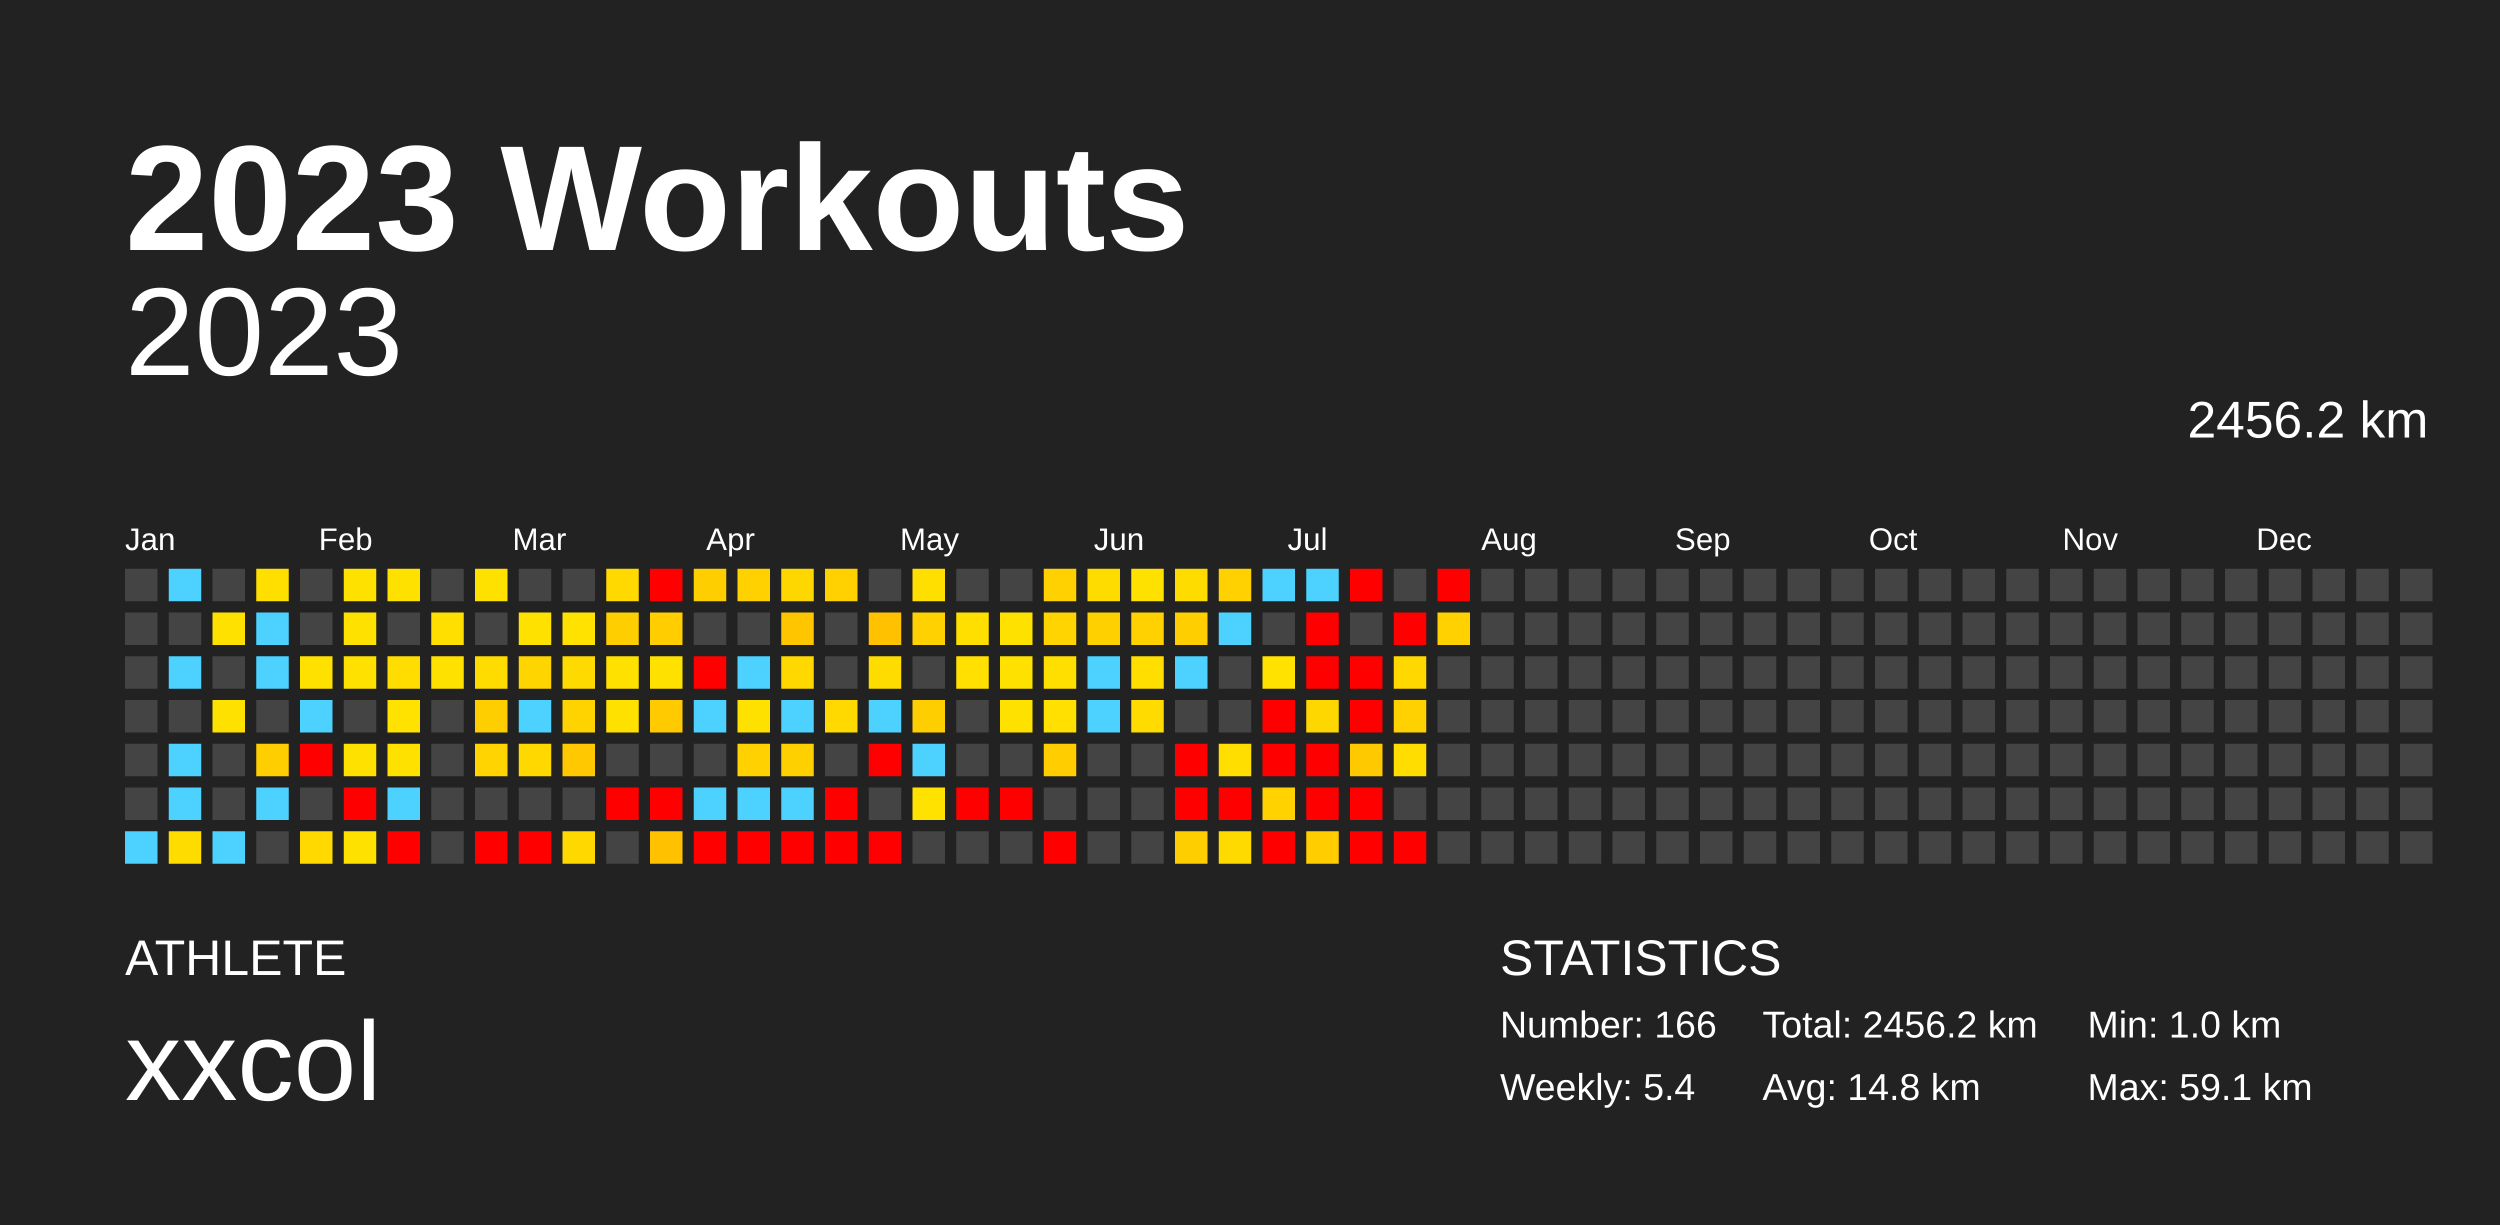
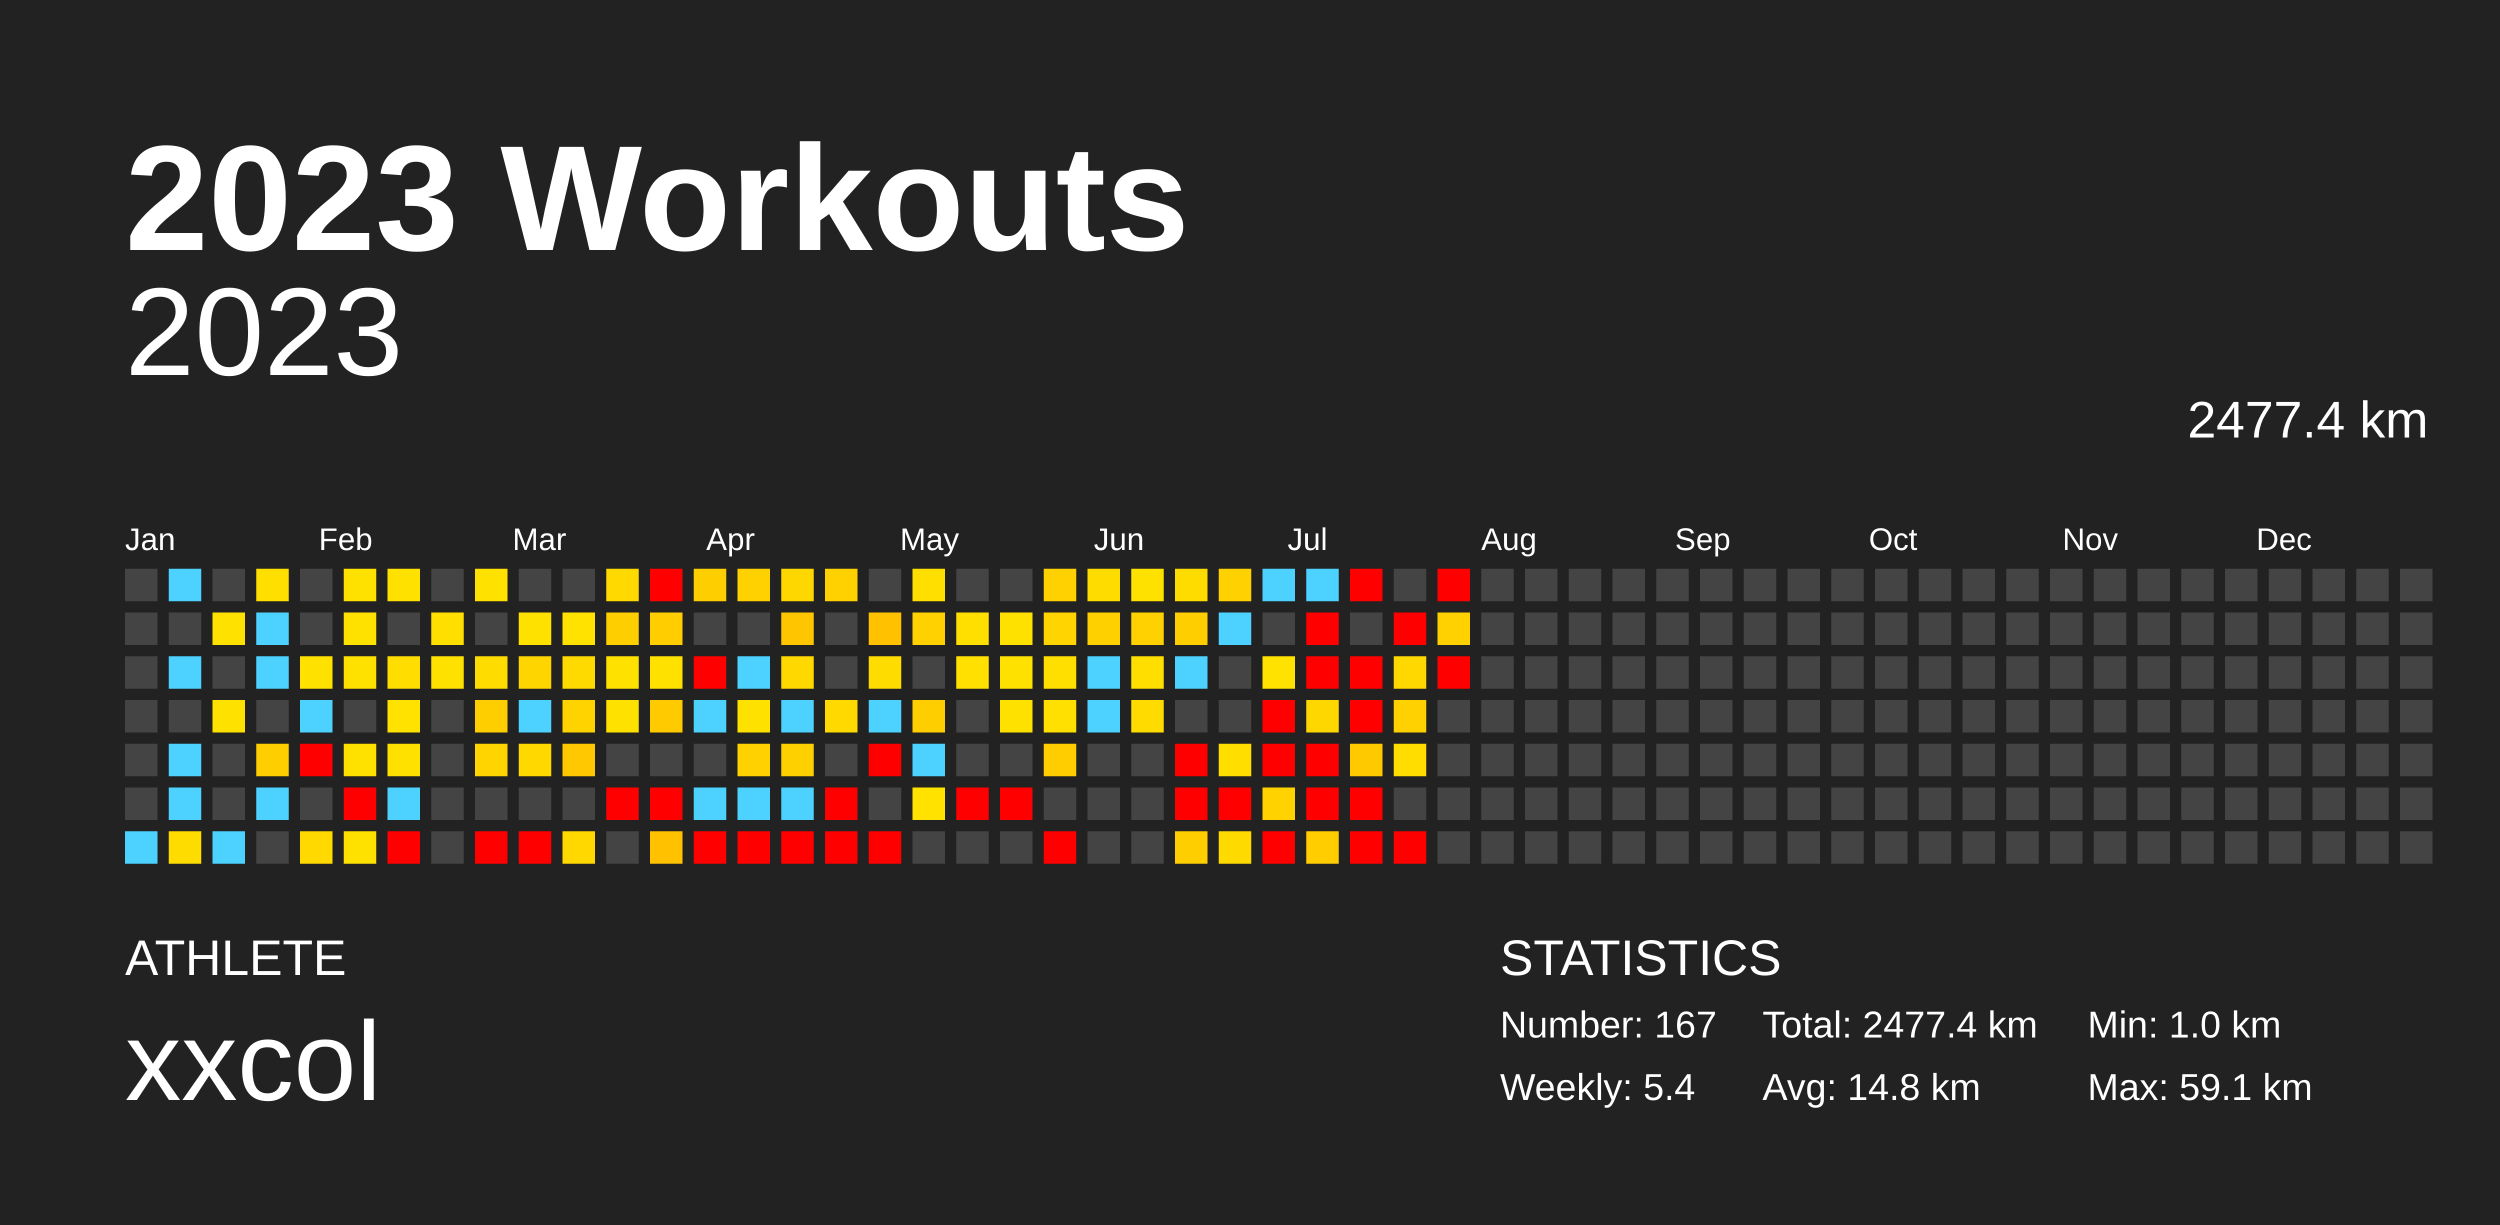
<svg xmlns="http://www.w3.org/2000/svg" baseProfile="full" height="98mm" version="1.1" viewBox="0,0,200,98" width="200mm">
  <defs />
  <rect fill="#222222" height="98" width="200" x="0" y="0" />
  <text fill="#FFFFFF" style="font-size:12px; font-family:Arial; font-weight:bold;" x="10" y="20">2023 Workouts</text>
  <text fill="#FFFFFF" style="font-size:4px; font-family:Arial" x="10" y="78">ATHLETE</text>
  <text fill="#FFFFFF" style="font-size:9px; font-family:Arial" x="10" y="88">xxcol</text>
  <text fill="#FFFFFF" style="font-size:4px; font-family:Arial" x="120" y="78">STATISTICS</text>
-   <text fill="#FFFFFF" style="font-size:3px; font-family:Arial" x="120" y="83">Number: 166</text>
+   <text fill="#FFFFFF" style="font-size:3px; font-family:Arial" x="120" y="83">Number: 167</text>
  <text fill="#FFFFFF" style="font-size:3px; font-family:Arial" x="120" y="88">Weekly: 5.4</text>
-   <text fill="#FFFFFF" style="font-size:3px; font-family:Arial" x="141" y="83">Total: 2456.2 km</text>
+   <text fill="#FFFFFF" style="font-size:3px; font-family:Arial" x="141" y="83">Total: 2477.4 km</text>
  <text fill="#FFFFFF" style="font-size:3px; font-family:Arial" x="141" y="88">Avg: 14.8 km</text>
  <text fill="#FFFFFF" style="font-size:3px; font-family:Arial" x="167" y="83">Min: 1.0 km</text>
  <text fill="#FFFFFF" style="font-size:3px; font-family:Arial" x="167" y="88">Max: 59.1 km</text>
  <text alignment-baseline="hanging" fill="#FFFFFF" style="font-size:10.0px; font-family:Arial;" x="10" y="30">2023</text>
-   <text alignment-baseline="hanging" fill="#FFFFFF" style="font-size:4.125px; font-family:Arial;" x="175" y="35">2456.2 km</text>
+   <text alignment-baseline="hanging" fill="#FFFFFF" style="font-size:4.125px; font-family:Arial;" x="175" y="35">2477.4 km</text>
  <text fill="#FFFFFF" style="font-size:2.5px; font-family:Arial" x="10.0" y="44">Jan</text>
  <text fill="#FFFFFF" style="font-size:2.5px; font-family:Arial" x="25.5" y="44">Feb</text>
  <text fill="#FFFFFF" style="font-size:2.5px; font-family:Arial" x="41.0" y="44">Mar</text>
  <text fill="#FFFFFF" style="font-size:2.5px; font-family:Arial" x="56.5" y="44">Apr</text>
  <text fill="#FFFFFF" style="font-size:2.5px; font-family:Arial" x="72.0" y="44">May</text>
  <text fill="#FFFFFF" style="font-size:2.5px; font-family:Arial" x="87.5" y="44">Jun</text>
  <text fill="#FFFFFF" style="font-size:2.5px; font-family:Arial" x="103.0" y="44">Jul</text>
  <text fill="#FFFFFF" style="font-size:2.5px; font-family:Arial" x="118.5" y="44">Aug</text>
  <text fill="#FFFFFF" style="font-size:2.5px; font-family:Arial" x="134.0" y="44">Sep</text>
  <text fill="#FFFFFF" style="font-size:2.5px; font-family:Arial" x="149.5" y="44">Oct</text>
  <text fill="#FFFFFF" style="font-size:2.5px; font-family:Arial" x="165.0" y="44">Nov</text>
  <text fill="#FFFFFF" style="font-size:2.5px; font-family:Arial" x="180.5" y="44">Dec</text>
  <rect fill="#444444" height="2.6" width="2.6" x="10.0" y="45.5" />
  <rect fill="#444444" height="2.6" width="2.6" x="10.0" y="49.0" />
  <rect fill="#444444" height="2.6" width="2.6" x="10.0" y="52.5" />
  <rect fill="#444444" height="2.6" width="2.6" x="10.0" y="56.0" />
  <rect fill="#444444" height="2.6" width="2.6" x="10.0" y="59.5" />
  <rect fill="#444444" height="2.6" width="2.6" x="10.0" y="63.0" />
  <rect fill="#4dd2ff" height="2.6" width="2.6" x="10.0" y="66.5" />
  <rect fill="#4dd2ff" height="2.6" width="2.6" x="13.5" y="45.5" />
  <rect fill="#444444" height="2.6" width="2.6" x="13.5" y="49.0" />
  <rect fill="#4dd2ff" height="2.6" width="2.6" x="13.5" y="52.5" />
  <rect fill="#444444" height="2.6" width="2.6" x="13.5" y="56.0" />
  <rect fill="#4dd2ff" height="2.6" width="2.6" x="13.5" y="59.5" />
  <rect fill="#4dd2ff" height="2.6" width="2.6" x="13.5" y="63.0" />
  <rect fill="#ffdc00" height="2.6" width="2.6" x="13.5" y="66.5" />
  <rect fill="#444444" height="2.6" width="2.6" x="17.0" y="45.5" />
  <rect fill="#ffe100" height="2.6" width="2.6" x="17.0" y="49.0" />
  <rect fill="#444444" height="2.6" width="2.6" x="17.0" y="52.5" />
  <rect fill="#ffe100" height="2.6" width="2.6" x="17.0" y="56.0" />
  <rect fill="#444444" height="2.6" width="2.6" x="17.0" y="59.5" />
  <rect fill="#444444" height="2.6" width="2.6" x="17.0" y="63.0" />
  <rect fill="#4dd2ff" height="2.6" width="2.6" x="17.0" y="66.5" />
  <rect fill="#ffdf00" height="2.6" width="2.6" x="20.5" y="45.5" />
  <rect fill="#4dd2ff" height="2.6" width="2.6" x="20.5" y="49.0" />
  <rect fill="#4dd2ff" height="2.6" width="2.6" x="20.5" y="52.5" />
  <rect fill="#444444" height="2.6" width="2.6" x="20.5" y="56.0" />
  <rect fill="#ffce00" height="2.6" width="2.6" x="20.5" y="59.5" />
  <rect fill="#4dd2ff" height="2.6" width="2.6" x="20.5" y="63.0" />
  <rect fill="#444444" height="2.6" width="2.6" x="20.5" y="66.5" />
  <rect fill="#444444" height="2.6" width="2.6" x="24.0" y="45.5" />
  <rect fill="#444444" height="2.6" width="2.6" x="24.0" y="49.0" />
  <rect fill="#ffe100" height="2.6" width="2.6" x="24.0" y="52.5" />
  <rect fill="#4dd2ff" height="2.6" width="2.6" x="24.0" y="56.0" />
  <rect fill="red" height="2.6" width="2.6" x="24.0" y="59.5" />
  <rect fill="#444444" height="2.6" width="2.6" x="24.0" y="63.0" />
  <rect fill="#ffd900" height="2.6" width="2.6" x="24.0" y="66.5" />
  <rect fill="#ffe100" height="2.6" width="2.6" x="27.5" y="45.5" />
  <rect fill="#ffe100" height="2.6" width="2.6" x="27.5" y="49.0" />
  <rect fill="#ffe100" height="2.6" width="2.6" x="27.5" y="52.5" />
  <rect fill="#444444" height="2.6" width="2.6" x="27.5" y="56.0" />
  <rect fill="#ffe100" height="2.6" width="2.6" x="27.5" y="59.5" />
  <rect fill="red" height="2.6" width="2.6" x="27.5" y="63.0" />
  <rect fill="#ffe100" height="2.6" width="2.6" x="27.5" y="66.5" />
  <rect fill="#ffe100" height="2.6" width="2.6" x="31.0" y="45.5" />
  <rect fill="#444444" height="2.6" width="2.6" x="31.0" y="49.0" />
  <rect fill="#ffdd00" height="2.6" width="2.6" x="31.0" y="52.5" />
  <rect fill="#ffe200" height="2.6" width="2.6" x="31.0" y="56.0" />
  <rect fill="#ffe100" height="2.6" width="2.6" x="31.0" y="59.5" />
  <rect fill="#4dd2ff" height="2.6" width="2.6" x="31.0" y="63.0" />
  <rect fill="red" height="2.6" width="2.6" x="31.0" y="66.5" />
  <rect fill="#444444" height="2.6" width="2.6" x="34.5" y="45.5" />
  <rect fill="#ffdf00" height="2.6" width="2.6" x="34.5" y="49.0" />
  <rect fill="#ffe100" height="2.6" width="2.6" x="34.5" y="52.5" />
  <rect fill="#444444" height="2.6" width="2.6" x="34.5" y="56.0" />
  <rect fill="#444444" height="2.6" width="2.6" x="34.5" y="59.5" />
  <rect fill="#444444" height="2.6" width="2.6" x="34.5" y="63.0" />
  <rect fill="#444444" height="2.6" width="2.6" x="34.5" y="66.5" />
  <rect fill="#ffe100" height="2.6" width="2.6" x="38.0" y="45.5" />
  <rect fill="#444444" height="2.6" width="2.6" x="38.0" y="49.0" />
  <rect fill="#ffdc00" height="2.6" width="2.6" x="38.0" y="52.5" />
  <rect fill="#ffce00" height="2.6" width="2.6" x="38.0" y="56.0" />
  <rect fill="#ffd400" height="2.6" width="2.6" x="38.0" y="59.5" />
  <rect fill="#444444" height="2.6" width="2.6" x="38.0" y="63.0" />
  <rect fill="red" height="2.6" width="2.6" x="38.0" y="66.5" />
  <rect fill="#444444" height="2.6" width="2.6" x="41.5" y="45.5" />
  <rect fill="#ffe100" height="2.6" width="2.6" x="41.5" y="49.0" />
  <rect fill="#ffd500" height="2.6" width="2.6" x="41.5" y="52.5" />
  <rect fill="#4dd2ff" height="2.6" width="2.6" x="41.5" y="56.0" />
  <rect fill="#ffd800" height="2.6" width="2.6" x="41.5" y="59.5" />
  <rect fill="#444444" height="2.6" width="2.6" x="41.5" y="63.0" />
  <rect fill="red" height="2.6" width="2.6" x="41.5" y="66.5" />
  <rect fill="#444444" height="2.6" width="2.6" x="45.0" y="45.5" />
  <rect fill="#ffe200" height="2.6" width="2.6" x="45.0" y="49.0" />
  <rect fill="#ffda00" height="2.6" width="2.6" x="45.0" y="52.5" />
  <rect fill="#ffd300" height="2.6" width="2.6" x="45.0" y="56.0" />
  <rect fill="#ffc800" height="2.6" width="2.6" x="45.0" y="59.5" />
  <rect fill="#444444" height="2.6" width="2.6" x="45.0" y="63.0" />
  <rect fill="#ffd800" height="2.6" width="2.6" x="45.0" y="66.5" />
  <rect fill="#ffd900" height="2.6" width="2.6" x="48.5" y="45.5" />
  <rect fill="#ffce00" height="2.6" width="2.6" x="48.5" y="49.0" />
  <rect fill="#ffe100" height="2.6" width="2.6" x="48.5" y="52.5" />
  <rect fill="#ffe100" height="2.6" width="2.6" x="48.5" y="56.0" />
  <rect fill="#444444" height="2.6" width="2.6" x="48.5" y="59.5" />
  <rect fill="red" height="2.6" width="2.6" x="48.5" y="63.0" />
  <rect fill="#444444" height="2.6" width="2.6" x="48.5" y="66.5" />
  <rect fill="red" height="2.6" width="2.6" x="52.0" y="45.5" />
  <rect fill="#ffcd00" height="2.6" width="2.6" x="52.0" y="49.0" />
  <rect fill="#ffe100" height="2.6" width="2.6" x="52.0" y="52.5" />
  <rect fill="#ffca00" height="2.6" width="2.6" x="52.0" y="56.0" />
  <rect fill="#444444" height="2.6" width="2.6" x="52.0" y="59.5" />
  <rect fill="red" height="2.6" width="2.6" x="52.0" y="63.0" />
  <rect fill="#ffc100" height="2.6" width="2.6" x="52.0" y="66.5" />
  <rect fill="#ffce00" height="2.6" width="2.6" x="55.5" y="45.5" />
  <rect fill="#444444" height="2.6" width="2.6" x="55.5" y="49.0" />
  <rect fill="red" height="2.6" width="2.6" x="55.5" y="52.5" />
  <rect fill="#4dd2ff" height="2.6" width="2.6" x="55.5" y="56.0" />
  <rect fill="#444444" height="2.6" width="2.6" x="55.5" y="59.5" />
  <rect fill="#4dd2ff" height="2.6" width="2.6" x="55.5" y="63.0" />
  <rect fill="red" height="2.6" width="2.6" x="55.5" y="66.5" />
  <rect fill="#ffd100" height="2.6" width="2.6" x="59.0" y="45.5" />
  <rect fill="#444444" height="2.6" width="2.6" x="59.0" y="49.0" />
  <rect fill="#4dd2ff" height="2.6" width="2.6" x="59.0" y="52.5" />
  <rect fill="#ffe100" height="2.6" width="2.6" x="59.0" y="56.0" />
  <rect fill="#ffd100" height="2.6" width="2.6" x="59.0" y="59.5" />
  <rect fill="#4dd2ff" height="2.6" width="2.6" x="59.0" y="63.0" />
  <rect fill="red" height="2.6" width="2.6" x="59.0" y="66.5" />
  <rect fill="#ffd700" height="2.6" width="2.6" x="62.5" y="45.5" />
  <rect fill="#ffc600" height="2.6" width="2.6" x="62.5" y="49.0" />
  <rect fill="#ffd800" height="2.6" width="2.6" x="62.5" y="52.5" />
  <rect fill="#4dd2ff" height="2.6" width="2.6" x="62.5" y="56.0" />
  <rect fill="#ffd000" height="2.6" width="2.6" x="62.5" y="59.5" />
  <rect fill="#4dd2ff" height="2.6" width="2.6" x="62.5" y="63.0" />
  <rect fill="red" height="2.6" width="2.6" x="62.5" y="66.5" />
  <rect fill="#ffd100" height="2.6" width="2.6" x="66.0" y="45.5" />
  <rect fill="#444444" height="2.6" width="2.6" x="66.0" y="49.0" />
  <rect fill="#444444" height="2.6" width="2.6" x="66.0" y="52.5" />
  <rect fill="#ffd900" height="2.6" width="2.6" x="66.0" y="56.0" />
  <rect fill="#444444" height="2.6" width="2.6" x="66.0" y="59.5" />
  <rect fill="red" height="2.6" width="2.6" x="66.0" y="63.0" />
  <rect fill="red" height="2.6" width="2.6" x="66.0" y="66.5" />
  <rect fill="#444444" height="2.6" width="2.6" x="69.5" y="45.5" />
  <rect fill="#ffc100" height="2.6" width="2.6" x="69.5" y="49.0" />
  <rect fill="#ffdc00" height="2.6" width="2.6" x="69.5" y="52.5" />
  <rect fill="#4dd2ff" height="2.6" width="2.6" x="69.5" y="56.0" />
  <rect fill="red" height="2.6" width="2.6" x="69.5" y="59.5" />
  <rect fill="#444444" height="2.6" width="2.6" x="69.5" y="63.0" />
  <rect fill="red" height="2.6" width="2.6" x="69.5" y="66.5" />
  <rect fill="#ffdf00" height="2.6" width="2.6" x="73.0" y="45.5" />
  <rect fill="#ffd100" height="2.6" width="2.6" x="73.0" y="49.0" />
  <rect fill="#444444" height="2.6" width="2.6" x="73.0" y="52.5" />
  <rect fill="#ffce00" height="2.6" width="2.6" x="73.0" y="56.0" />
  <rect fill="#4dd2ff" height="2.6" width="2.6" x="73.0" y="59.5" />
  <rect fill="#ffe200" height="2.6" width="2.6" x="73.0" y="63.0" />
  <rect fill="#444444" height="2.6" width="2.6" x="73.0" y="66.5" />
  <rect fill="#444444" height="2.6" width="2.6" x="76.5" y="45.5" />
  <rect fill="#ffdf00" height="2.6" width="2.6" x="76.5" y="49.0" />
  <rect fill="#ffe000" height="2.6" width="2.6" x="76.5" y="52.5" />
  <rect fill="#444444" height="2.6" width="2.6" x="76.5" y="56.0" />
  <rect fill="#444444" height="2.6" width="2.6" x="76.5" y="59.5" />
  <rect fill="red" height="2.6" width="2.6" x="76.5" y="63.0" />
  <rect fill="#444444" height="2.6" width="2.6" x="76.5" y="66.5" />
  <rect fill="#444444" height="2.6" width="2.6" x="80.0" y="45.5" />
  <rect fill="#ffe100" height="2.6" width="2.6" x="80.0" y="49.0" />
  <rect fill="#ffe100" height="2.6" width="2.6" x="80.0" y="52.5" />
  <rect fill="#ffe100" height="2.6" width="2.6" x="80.0" y="56.0" />
  <rect fill="#444444" height="2.6" width="2.6" x="80.0" y="59.5" />
  <rect fill="red" height="2.6" width="2.6" x="80.0" y="63.0" />
  <rect fill="#444444" height="2.6" width="2.6" x="80.0" y="66.5" />
  <rect fill="#ffd100" height="2.6" width="2.6" x="83.5" y="45.5" />
  <rect fill="#ffd400" height="2.6" width="2.6" x="83.5" y="49.0" />
  <rect fill="#ffdf00" height="2.6" width="2.6" x="83.5" y="52.5" />
  <rect fill="#ffe000" height="2.6" width="2.6" x="83.5" y="56.0" />
  <rect fill="#ffcd00" height="2.6" width="2.6" x="83.5" y="59.5" />
  <rect fill="#444444" height="2.6" width="2.6" x="83.5" y="63.0" />
  <rect fill="red" height="2.6" width="2.6" x="83.5" y="66.5" />
  <rect fill="#ffdc00" height="2.6" width="2.6" x="87.0" y="45.5" />
  <rect fill="#ffd000" height="2.6" width="2.6" x="87.0" y="49.0" />
  <rect fill="#4dd2ff" height="2.6" width="2.6" x="87.0" y="52.5" />
  <rect fill="#4dd2ff" height="2.6" width="2.6" x="87.0" y="56.0" />
  <rect fill="#444444" height="2.6" width="2.6" x="87.0" y="59.5" />
  <rect fill="#444444" height="2.6" width="2.6" x="87.0" y="63.0" />
  <rect fill="#444444" height="2.6" width="2.6" x="87.0" y="66.5" />
  <rect fill="#ffe100" height="2.6" width="2.6" x="90.5" y="45.5" />
  <rect fill="#ffd100" height="2.6" width="2.6" x="90.5" y="49.0" />
  <rect fill="#ffde00" height="2.6" width="2.6" x="90.5" y="52.5" />
  <rect fill="#ffdb00" height="2.6" width="2.6" x="90.5" y="56.0" />
  <rect fill="#444444" height="2.6" width="2.6" x="90.5" y="59.5" />
  <rect fill="#444444" height="2.6" width="2.6" x="90.5" y="63.0" />
  <rect fill="#444444" height="2.6" width="2.6" x="90.5" y="66.5" />
  <rect fill="#ffdc00" height="2.6" width="2.6" x="94.0" y="45.5" />
  <rect fill="#ffce00" height="2.6" width="2.6" x="94.0" y="49.0" />
  <rect fill="#4dd2ff" height="2.6" width="2.6" x="94.0" y="52.5" />
  <rect fill="#444444" height="2.6" width="2.6" x="94.0" y="56.0" />
  <rect fill="red" height="2.6" width="2.6" x="94.0" y="59.5" />
  <rect fill="red" height="2.6" width="2.6" x="94.0" y="63.0" />
  <rect fill="#ffce00" height="2.6" width="2.6" x="94.0" y="66.5" />
  <rect fill="#ffd100" height="2.6" width="2.6" x="97.5" y="45.5" />
  <rect fill="#4dd2ff" height="2.6" width="2.6" x="97.5" y="49.0" />
  <rect fill="#444444" height="2.6" width="2.6" x="97.5" y="52.5" />
  <rect fill="#444444" height="2.6" width="2.6" x="97.5" y="56.0" />
  <rect fill="#ffde00" height="2.6" width="2.6" x="97.5" y="59.5" />
  <rect fill="red" height="2.6" width="2.6" x="97.5" y="63.0" />
  <rect fill="#ffda00" height="2.6" width="2.6" x="97.5" y="66.5" />
  <rect fill="#4dd2ff" height="2.6" width="2.6" x="101.0" y="45.5" />
  <rect fill="#444444" height="2.6" width="2.6" x="101.0" y="49.0" />
  <rect fill="#ffe200" height="2.6" width="2.6" x="101.0" y="52.5" />
  <rect fill="red" height="2.6" width="2.6" x="101.0" y="56.0" />
  <rect fill="red" height="2.6" width="2.6" x="101.0" y="59.5" />
  <rect fill="#ffd200" height="2.6" width="2.6" x="101.0" y="63.0" />
  <rect fill="red" height="2.6" width="2.6" x="101.0" y="66.5" />
  <rect fill="#4dd2ff" height="2.6" width="2.6" x="104.5" y="45.5" />
  <rect fill="red" height="2.6" width="2.6" x="104.5" y="49.0" />
  <rect fill="red" height="2.6" width="2.6" x="104.5" y="52.5" />
  <rect fill="#ffd700" height="2.6" width="2.6" x="104.5" y="56.0" />
  <rect fill="red" height="2.6" width="2.6" x="104.5" y="59.5" />
  <rect fill="red" height="2.6" width="2.6" x="104.5" y="63.0" />
  <rect fill="#ffcd00" height="2.6" width="2.6" x="104.5" y="66.5" />
  <rect fill="red" height="2.6" width="2.6" x="108.0" y="45.5" />
  <rect fill="#444444" height="2.6" width="2.6" x="108.0" y="49.0" />
  <rect fill="red" height="2.6" width="2.6" x="108.0" y="52.5" />
  <rect fill="red" height="2.6" width="2.6" x="108.0" y="56.0" />
  <rect fill="#ffc900" height="2.6" width="2.6" x="108.0" y="59.5" />
  <rect fill="red" height="2.6" width="2.6" x="108.0" y="63.0" />
  <rect fill="red" height="2.6" width="2.6" x="108.0" y="66.5" />
  <rect fill="#444444" height="2.6" width="2.6" x="111.5" y="45.5" />
  <rect fill="red" height="2.6" width="2.6" x="111.5" y="49.0" />
  <rect fill="#ffd800" height="2.6" width="2.6" x="111.5" y="52.5" />
  <rect fill="#ffd100" height="2.6" width="2.6" x="111.5" y="56.0" />
  <rect fill="#ffdd00" height="2.6" width="2.6" x="111.5" y="59.5" />
  <rect fill="#444444" height="2.6" width="2.6" x="111.5" y="63.0" />
  <rect fill="red" height="2.6" width="2.6" x="111.5" y="66.5" />
  <rect fill="red" height="2.6" width="2.6" x="115.0" y="45.5" />
  <rect fill="#ffd100" height="2.6" width="2.6" x="115.0" y="49.0" />
-   <rect fill="#444444" height="2.6" width="2.6" x="115.0" y="52.5" />
+   <rect fill="red" height="2.6" width="2.6" x="115.0" y="52.5" />
  <rect fill="#444444" height="2.6" width="2.6" x="115.0" y="56.0" />
  <rect fill="#444444" height="2.6" width="2.6" x="115.0" y="59.5" />
  <rect fill="#444444" height="2.6" width="2.6" x="115.0" y="63.0" />
  <rect fill="#444444" height="2.6" width="2.6" x="115.0" y="66.5" />
  <rect fill="#444444" height="2.6" width="2.6" x="118.5" y="45.5" />
  <rect fill="#444444" height="2.6" width="2.6" x="118.5" y="49.0" />
  <rect fill="#444444" height="2.6" width="2.6" x="118.5" y="52.5" />
  <rect fill="#444444" height="2.6" width="2.6" x="118.5" y="56.0" />
  <rect fill="#444444" height="2.6" width="2.6" x="118.5" y="59.5" />
  <rect fill="#444444" height="2.6" width="2.6" x="118.5" y="63.0" />
  <rect fill="#444444" height="2.6" width="2.6" x="118.5" y="66.5" />
  <rect fill="#444444" height="2.6" width="2.6" x="122.0" y="45.5" />
  <rect fill="#444444" height="2.6" width="2.6" x="122.0" y="49.0" />
  <rect fill="#444444" height="2.6" width="2.6" x="122.0" y="52.5" />
  <rect fill="#444444" height="2.6" width="2.6" x="122.0" y="56.0" />
  <rect fill="#444444" height="2.6" width="2.6" x="122.0" y="59.5" />
  <rect fill="#444444" height="2.6" width="2.6" x="122.0" y="63.0" />
  <rect fill="#444444" height="2.6" width="2.6" x="122.0" y="66.5" />
  <rect fill="#444444" height="2.6" width="2.6" x="125.5" y="45.5" />
  <rect fill="#444444" height="2.6" width="2.6" x="125.5" y="49.0" />
  <rect fill="#444444" height="2.6" width="2.6" x="125.5" y="52.5" />
  <rect fill="#444444" height="2.6" width="2.6" x="125.5" y="56.0" />
  <rect fill="#444444" height="2.6" width="2.6" x="125.5" y="59.5" />
  <rect fill="#444444" height="2.6" width="2.6" x="125.5" y="63.0" />
  <rect fill="#444444" height="2.6" width="2.6" x="125.5" y="66.5" />
  <rect fill="#444444" height="2.6" width="2.6" x="129.0" y="45.5" />
  <rect fill="#444444" height="2.6" width="2.6" x="129.0" y="49.0" />
  <rect fill="#444444" height="2.6" width="2.6" x="129.0" y="52.5" />
  <rect fill="#444444" height="2.6" width="2.6" x="129.0" y="56.0" />
  <rect fill="#444444" height="2.6" width="2.6" x="129.0" y="59.5" />
  <rect fill="#444444" height="2.6" width="2.6" x="129.0" y="63.0" />
  <rect fill="#444444" height="2.6" width="2.6" x="129.0" y="66.5" />
  <rect fill="#444444" height="2.6" width="2.6" x="132.5" y="45.5" />
  <rect fill="#444444" height="2.6" width="2.6" x="132.5" y="49.0" />
  <rect fill="#444444" height="2.6" width="2.6" x="132.5" y="52.5" />
  <rect fill="#444444" height="2.6" width="2.6" x="132.5" y="56.0" />
  <rect fill="#444444" height="2.6" width="2.6" x="132.5" y="59.5" />
  <rect fill="#444444" height="2.6" width="2.6" x="132.5" y="63.0" />
  <rect fill="#444444" height="2.6" width="2.6" x="132.5" y="66.5" />
  <rect fill="#444444" height="2.6" width="2.6" x="136.0" y="45.5" />
  <rect fill="#444444" height="2.6" width="2.6" x="136.0" y="49.0" />
  <rect fill="#444444" height="2.6" width="2.6" x="136.0" y="52.5" />
  <rect fill="#444444" height="2.6" width="2.6" x="136.0" y="56.0" />
  <rect fill="#444444" height="2.6" width="2.6" x="136.0" y="59.5" />
  <rect fill="#444444" height="2.6" width="2.6" x="136.0" y="63.0" />
  <rect fill="#444444" height="2.6" width="2.6" x="136.0" y="66.5" />
  <rect fill="#444444" height="2.6" width="2.6" x="139.5" y="45.5" />
  <rect fill="#444444" height="2.6" width="2.6" x="139.5" y="49.0" />
  <rect fill="#444444" height="2.6" width="2.6" x="139.5" y="52.5" />
  <rect fill="#444444" height="2.6" width="2.6" x="139.5" y="56.0" />
  <rect fill="#444444" height="2.6" width="2.6" x="139.5" y="59.5" />
  <rect fill="#444444" height="2.6" width="2.6" x="139.5" y="63.0" />
  <rect fill="#444444" height="2.6" width="2.6" x="139.5" y="66.5" />
  <rect fill="#444444" height="2.6" width="2.6" x="143.0" y="45.5" />
  <rect fill="#444444" height="2.6" width="2.6" x="143.0" y="49.0" />
  <rect fill="#444444" height="2.6" width="2.6" x="143.0" y="52.5" />
  <rect fill="#444444" height="2.6" width="2.6" x="143.0" y="56.0" />
  <rect fill="#444444" height="2.6" width="2.6" x="143.0" y="59.5" />
  <rect fill="#444444" height="2.6" width="2.6" x="143.0" y="63.0" />
  <rect fill="#444444" height="2.6" width="2.6" x="143.0" y="66.5" />
  <rect fill="#444444" height="2.6" width="2.6" x="146.5" y="45.5" />
  <rect fill="#444444" height="2.6" width="2.6" x="146.5" y="49.0" />
  <rect fill="#444444" height="2.6" width="2.6" x="146.5" y="52.5" />
  <rect fill="#444444" height="2.6" width="2.6" x="146.5" y="56.0" />
  <rect fill="#444444" height="2.6" width="2.6" x="146.5" y="59.5" />
  <rect fill="#444444" height="2.6" width="2.6" x="146.5" y="63.0" />
  <rect fill="#444444" height="2.6" width="2.6" x="146.5" y="66.5" />
  <rect fill="#444444" height="2.6" width="2.6" x="150.0" y="45.5" />
  <rect fill="#444444" height="2.6" width="2.6" x="150.0" y="49.0" />
  <rect fill="#444444" height="2.6" width="2.6" x="150.0" y="52.5" />
  <rect fill="#444444" height="2.6" width="2.6" x="150.0" y="56.0" />
  <rect fill="#444444" height="2.6" width="2.6" x="150.0" y="59.5" />
  <rect fill="#444444" height="2.6" width="2.6" x="150.0" y="63.0" />
  <rect fill="#444444" height="2.6" width="2.6" x="150.0" y="66.5" />
  <rect fill="#444444" height="2.6" width="2.6" x="153.5" y="45.5" />
  <rect fill="#444444" height="2.6" width="2.6" x="153.5" y="49.0" />
  <rect fill="#444444" height="2.6" width="2.6" x="153.5" y="52.5" />
  <rect fill="#444444" height="2.6" width="2.6" x="153.5" y="56.0" />
  <rect fill="#444444" height="2.6" width="2.6" x="153.5" y="59.5" />
  <rect fill="#444444" height="2.6" width="2.6" x="153.5" y="63.0" />
  <rect fill="#444444" height="2.6" width="2.6" x="153.5" y="66.5" />
  <rect fill="#444444" height="2.6" width="2.6" x="157.0" y="45.5" />
  <rect fill="#444444" height="2.6" width="2.6" x="157.0" y="49.0" />
  <rect fill="#444444" height="2.6" width="2.6" x="157.0" y="52.5" />
  <rect fill="#444444" height="2.6" width="2.6" x="157.0" y="56.0" />
  <rect fill="#444444" height="2.6" width="2.6" x="157.0" y="59.5" />
  <rect fill="#444444" height="2.6" width="2.6" x="157.0" y="63.0" />
  <rect fill="#444444" height="2.6" width="2.6" x="157.0" y="66.5" />
  <rect fill="#444444" height="2.6" width="2.6" x="160.5" y="45.5" />
  <rect fill="#444444" height="2.6" width="2.6" x="160.5" y="49.0" />
  <rect fill="#444444" height="2.6" width="2.6" x="160.5" y="52.5" />
  <rect fill="#444444" height="2.6" width="2.6" x="160.5" y="56.0" />
  <rect fill="#444444" height="2.6" width="2.6" x="160.5" y="59.5" />
  <rect fill="#444444" height="2.6" width="2.6" x="160.5" y="63.0" />
  <rect fill="#444444" height="2.6" width="2.6" x="160.5" y="66.5" />
  <rect fill="#444444" height="2.6" width="2.6" x="164.0" y="45.5" />
  <rect fill="#444444" height="2.6" width="2.6" x="164.0" y="49.0" />
  <rect fill="#444444" height="2.6" width="2.6" x="164.0" y="52.5" />
  <rect fill="#444444" height="2.6" width="2.6" x="164.0" y="56.0" />
  <rect fill="#444444" height="2.6" width="2.6" x="164.0" y="59.5" />
  <rect fill="#444444" height="2.6" width="2.6" x="164.0" y="63.0" />
  <rect fill="#444444" height="2.6" width="2.6" x="164.0" y="66.5" />
  <rect fill="#444444" height="2.6" width="2.6" x="167.5" y="45.5" />
  <rect fill="#444444" height="2.6" width="2.6" x="167.5" y="49.0" />
  <rect fill="#444444" height="2.6" width="2.6" x="167.5" y="52.5" />
  <rect fill="#444444" height="2.6" width="2.6" x="167.5" y="56.0" />
  <rect fill="#444444" height="2.6" width="2.6" x="167.5" y="59.5" />
  <rect fill="#444444" height="2.6" width="2.6" x="167.5" y="63.0" />
  <rect fill="#444444" height="2.6" width="2.6" x="167.5" y="66.5" />
  <rect fill="#444444" height="2.6" width="2.6" x="171.0" y="45.5" />
  <rect fill="#444444" height="2.6" width="2.6" x="171.0" y="49.0" />
  <rect fill="#444444" height="2.6" width="2.6" x="171.0" y="52.5" />
  <rect fill="#444444" height="2.6" width="2.6" x="171.0" y="56.0" />
  <rect fill="#444444" height="2.6" width="2.6" x="171.0" y="59.5" />
  <rect fill="#444444" height="2.6" width="2.6" x="171.0" y="63.0" />
  <rect fill="#444444" height="2.6" width="2.6" x="171.0" y="66.5" />
  <rect fill="#444444" height="2.6" width="2.6" x="174.5" y="45.5" />
  <rect fill="#444444" height="2.6" width="2.6" x="174.5" y="49.0" />
  <rect fill="#444444" height="2.6" width="2.6" x="174.5" y="52.5" />
  <rect fill="#444444" height="2.6" width="2.6" x="174.5" y="56.0" />
  <rect fill="#444444" height="2.6" width="2.6" x="174.5" y="59.5" />
  <rect fill="#444444" height="2.6" width="2.6" x="174.5" y="63.0" />
  <rect fill="#444444" height="2.6" width="2.6" x="174.5" y="66.5" />
  <rect fill="#444444" height="2.6" width="2.6" x="178.0" y="45.5" />
  <rect fill="#444444" height="2.6" width="2.6" x="178.0" y="49.0" />
  <rect fill="#444444" height="2.6" width="2.6" x="178.0" y="52.5" />
  <rect fill="#444444" height="2.6" width="2.6" x="178.0" y="56.0" />
  <rect fill="#444444" height="2.6" width="2.6" x="178.0" y="59.5" />
  <rect fill="#444444" height="2.6" width="2.6" x="178.0" y="63.0" />
  <rect fill="#444444" height="2.6" width="2.6" x="178.0" y="66.5" />
  <rect fill="#444444" height="2.6" width="2.6" x="181.5" y="45.5" />
  <rect fill="#444444" height="2.6" width="2.6" x="181.5" y="49.0" />
  <rect fill="#444444" height="2.6" width="2.6" x="181.5" y="52.5" />
  <rect fill="#444444" height="2.6" width="2.6" x="181.5" y="56.0" />
  <rect fill="#444444" height="2.6" width="2.6" x="181.5" y="59.5" />
  <rect fill="#444444" height="2.6" width="2.6" x="181.5" y="63.0" />
  <rect fill="#444444" height="2.6" width="2.6" x="181.5" y="66.5" />
  <rect fill="#444444" height="2.6" width="2.6" x="185.0" y="45.5" />
  <rect fill="#444444" height="2.6" width="2.6" x="185.0" y="49.0" />
  <rect fill="#444444" height="2.6" width="2.6" x="185.0" y="52.5" />
  <rect fill="#444444" height="2.6" width="2.6" x="185.0" y="56.0" />
  <rect fill="#444444" height="2.6" width="2.6" x="185.0" y="59.5" />
  <rect fill="#444444" height="2.6" width="2.6" x="185.0" y="63.0" />
  <rect fill="#444444" height="2.6" width="2.6" x="185.0" y="66.5" />
  <rect fill="#444444" height="2.6" width="2.6" x="188.5" y="45.5" />
  <rect fill="#444444" height="2.6" width="2.6" x="188.5" y="49.0" />
  <rect fill="#444444" height="2.6" width="2.6" x="188.5" y="52.5" />
  <rect fill="#444444" height="2.6" width="2.6" x="188.5" y="56.0" />
  <rect fill="#444444" height="2.6" width="2.6" x="188.5" y="59.5" />
  <rect fill="#444444" height="2.6" width="2.6" x="188.5" y="63.0" />
  <rect fill="#444444" height="2.6" width="2.6" x="188.5" y="66.5" />
  <rect fill="#444444" height="2.6" width="2.6" x="192.0" y="45.5" />
  <rect fill="#444444" height="2.6" width="2.6" x="192.0" y="49.0" />
  <rect fill="#444444" height="2.6" width="2.6" x="192.0" y="52.5" />
  <rect fill="#444444" height="2.6" width="2.6" x="192.0" y="56.0" />
  <rect fill="#444444" height="2.6" width="2.6" x="192.0" y="59.5" />
  <rect fill="#444444" height="2.6" width="2.6" x="192.0" y="63.0" />
  <rect fill="#444444" height="2.6" width="2.6" x="192.0" y="66.5" />
</svg>
